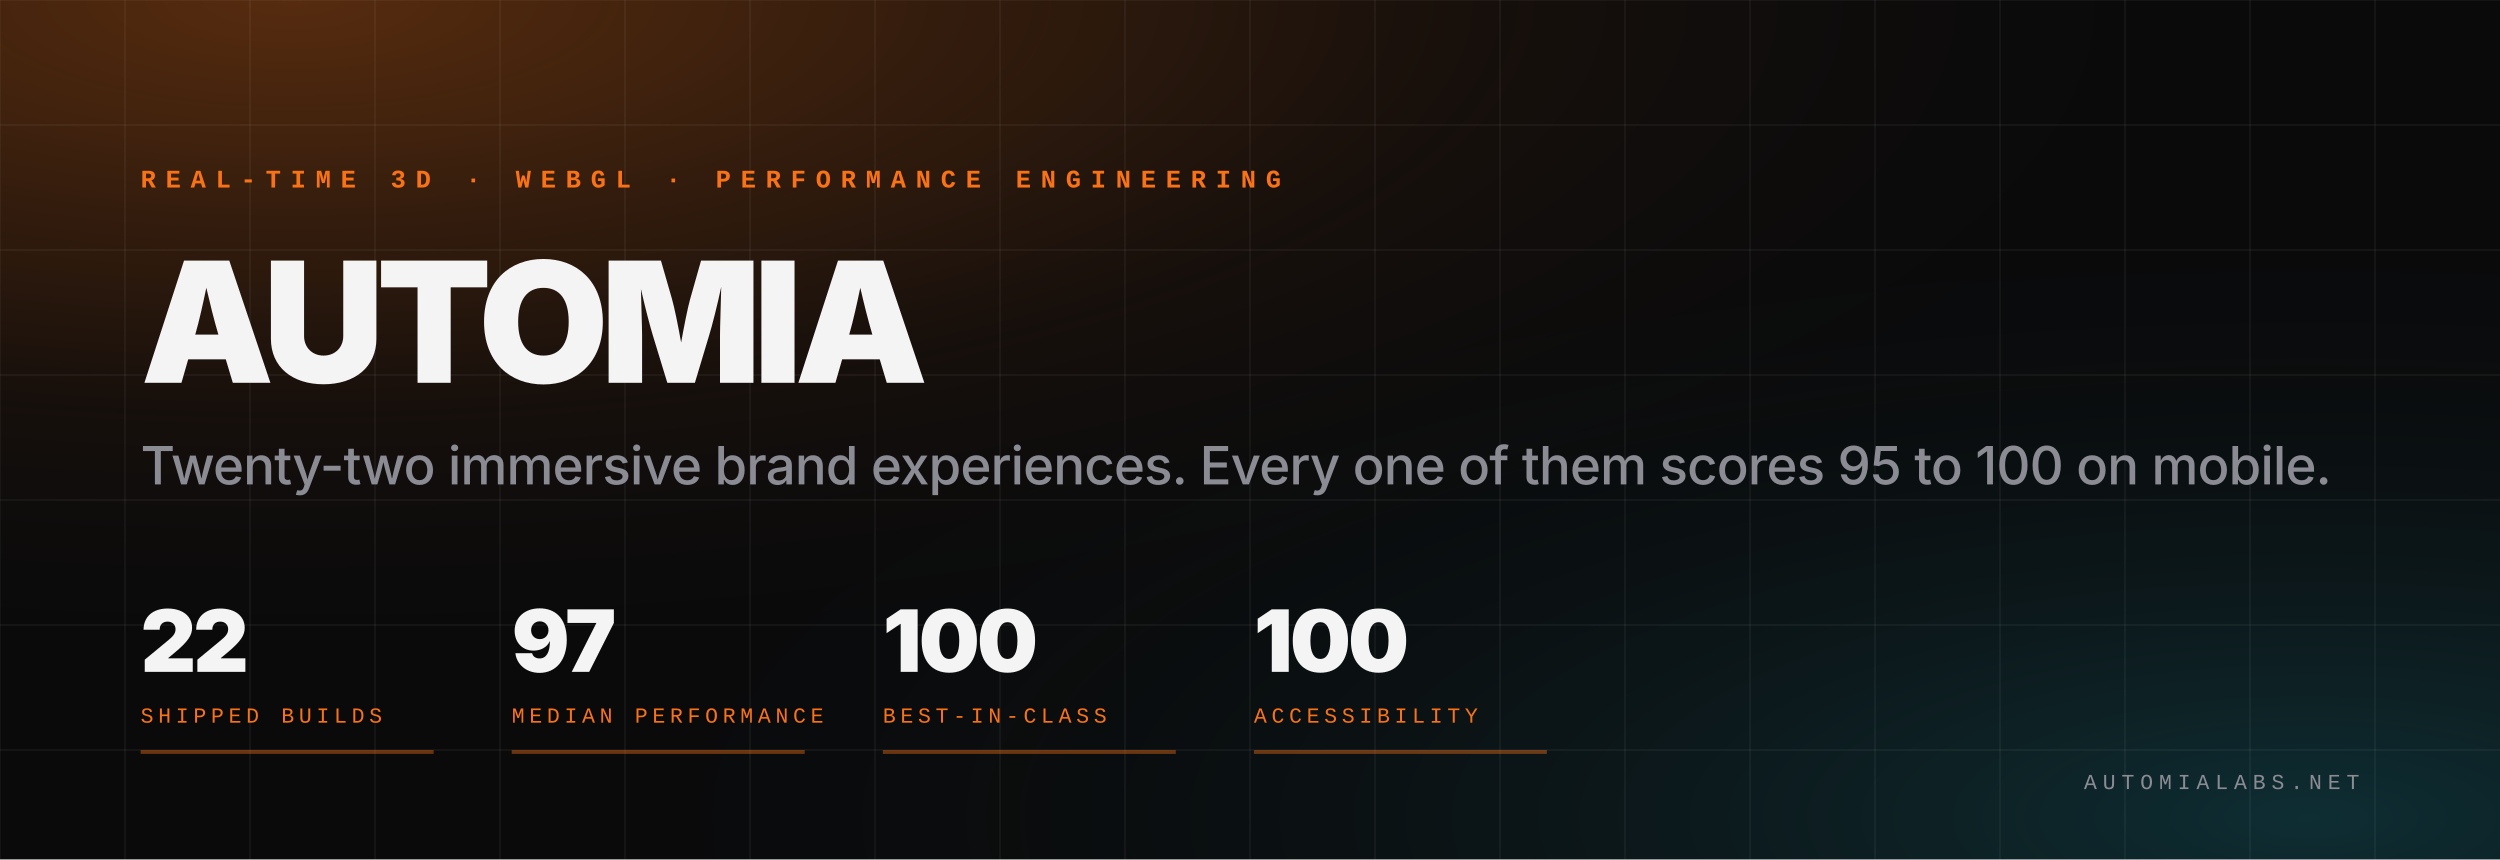
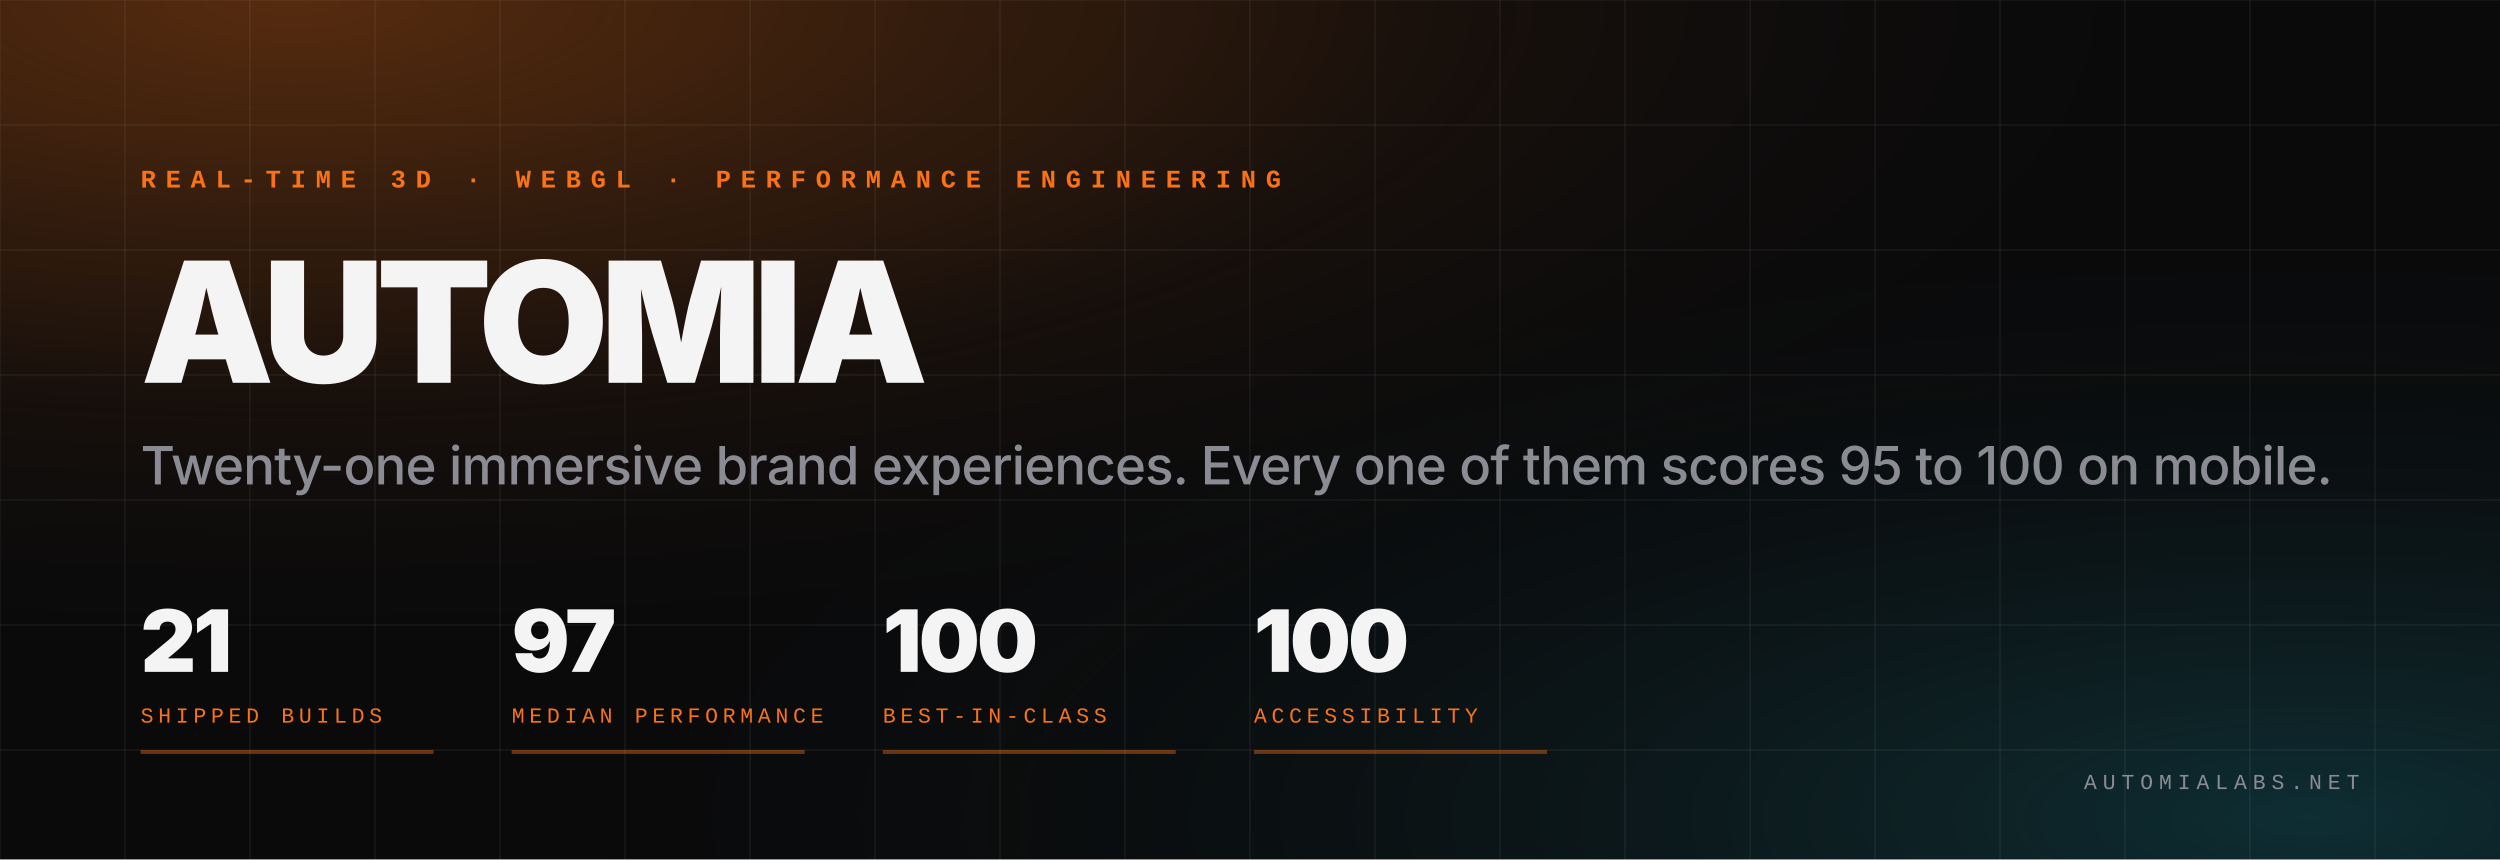
- <svg xmlns="http://www.w3.org/2000/svg" width="1280" height="440" viewBox="0 0 1280 440" role="img" aria-label="Automia: 22 real-time 3D web experiences, 95 to 100 Lighthouse performance">
+ <svg xmlns="http://www.w3.org/2000/svg" width="1280" height="440" viewBox="0 0 1280 440" role="img" aria-label="Automia: 21 real-time 3D web experiences, 95 to 100 Lighthouse performance">
  <defs>
    <radialGradient id="a" cx="12%" cy="0%" r="80%">
      <stop offset="0%" stop-color="#f97316" stop-opacity="0.32" />
      <stop offset="60%" stop-color="#f97316" stop-opacity="0.05" />
      <stop offset="100%" stop-color="#0a0a0b" stop-opacity="0" />
    </radialGradient>
    <radialGradient id="b" cx="92%" cy="95%" r="70%">
      <stop offset="0%" stop-color="#22d3ee" stop-opacity="0.18" />
      <stop offset="100%" stop-color="#0a0a0b" stop-opacity="0" />
    </radialGradient>
  </defs>
  <rect width="1280" height="440" fill="#0a0a0b" />
  <rect width="1280" height="440" fill="url(#a)" />
  <rect width="1280" height="440" fill="url(#b)" />
  <g stroke="#ffffff" stroke-opacity="0.045">
    <line x1="0" y1="0" x2="0" y2="440" />
    <line x1="64" y1="0" x2="64" y2="440" />
    <line x1="128" y1="0" x2="128" y2="440" />
    <line x1="192" y1="0" x2="192" y2="440" />
    <line x1="256" y1="0" x2="256" y2="440" />
    <line x1="320" y1="0" x2="320" y2="440" />
    <line x1="384" y1="0" x2="384" y2="440" />
    <line x1="448" y1="0" x2="448" y2="440" />
    <line x1="512" y1="0" x2="512" y2="440" />
    <line x1="576" y1="0" x2="576" y2="440" />
    <line x1="640" y1="0" x2="640" y2="440" />
    <line x1="704" y1="0" x2="704" y2="440" />
    <line x1="768" y1="0" x2="768" y2="440" />
    <line x1="832" y1="0" x2="832" y2="440" />
    <line x1="896" y1="0" x2="896" y2="440" />
    <line x1="960" y1="0" x2="960" y2="440" />
    <line x1="1024" y1="0" x2="1024" y2="440" />
    <line x1="1088" y1="0" x2="1088" y2="440" />
    <line x1="1152" y1="0" x2="1152" y2="440" />
    <line x1="1216" y1="0" x2="1216" y2="440" />
    <line x1="0" y1="0" x2="1280" y2="0" />
    <line x1="0" y1="64" x2="1280" y2="64" />
    <line x1="0" y1="128" x2="1280" y2="128" />
    <line x1="0" y1="192" x2="1280" y2="192" />
    <line x1="0" y1="256" x2="1280" y2="256" />
    <line x1="0" y1="320" x2="1280" y2="320" />
    <line x1="0" y1="384" x2="1280" y2="384" />
  </g>
  <text x="72" y="96" font-family="'SF Mono', 'Cascadia Mono', Consolas, 'Courier New', monospace" font-size="13" font-weight="600" letter-spacing="5" fill="#f97316">REAL-TIME 3D · WEBGL · PERFORMANCE ENGINEERING</text>
  <text x="72" y="196" font-family="Inter, -apple-system, 'Segoe UI', Helvetica, Arial, sans-serif" font-size="86" font-weight="900" letter-spacing="-4" fill="#f4f4f5">AUTOMIA</text>
-   <text x="72" y="248" font-family="Inter, -apple-system, 'Segoe UI', Helvetica, Arial, sans-serif" font-size="27" font-weight="500" letter-spacing="-0.4" fill="#8b8b93">Twenty-two immersive brand experiences. Every one of them scores 95 to 100 on mobile.</text>
-   <text x="72" y="344" font-family="Inter, -apple-system, 'Segoe UI', Helvetica, Arial, sans-serif" font-size="44" font-weight="900" letter-spacing="-1.5" fill="#f4f4f5">22</text>
+   <text x="72" y="248" font-family="Inter, -apple-system, 'Segoe UI', Helvetica, Arial, sans-serif" font-size="27" font-weight="500" letter-spacing="-0.4" fill="#8b8b93">Twenty-one immersive brand experiences. Every one of them scores 95 to 100 on mobile.</text>
+   <text x="72" y="344" font-family="Inter, -apple-system, 'Segoe UI', Helvetica, Arial, sans-serif" font-size="44" font-weight="900" letter-spacing="-1.5" fill="#f4f4f5">21</text>
  <text x="72" y="370" font-family="'SF Mono', 'Cascadia Mono', Consolas, 'Courier New', monospace" font-size="11" letter-spacing="2.4" fill="#f97316">SHIPPED BUILDS</text>
  <rect x="72" y="384" width="150" height="2" fill="#f97316" fill-opacity="0.4" />
  <text x="262" y="344" font-family="Inter, -apple-system, 'Segoe UI', Helvetica, Arial, sans-serif" font-size="44" font-weight="900" letter-spacing="-1.5" fill="#f4f4f5">97</text>
  <text x="262" y="370" font-family="'SF Mono', 'Cascadia Mono', Consolas, 'Courier New', monospace" font-size="11" letter-spacing="2.4" fill="#f97316">MEDIAN PERFORMANCE</text>
  <rect x="262" y="384" width="150" height="2" fill="#f97316" fill-opacity="0.4" />
  <text x="452" y="344" font-family="Inter, -apple-system, 'Segoe UI', Helvetica, Arial, sans-serif" font-size="44" font-weight="900" letter-spacing="-1.5" fill="#f4f4f5">100</text>
  <text x="452" y="370" font-family="'SF Mono', 'Cascadia Mono', Consolas, 'Courier New', monospace" font-size="11" letter-spacing="2.4" fill="#f97316">BEST-IN-CLASS</text>
  <rect x="452" y="384" width="150" height="2" fill="#f97316" fill-opacity="0.4" />
  <text x="642" y="344" font-family="Inter, -apple-system, 'Segoe UI', Helvetica, Arial, sans-serif" font-size="44" font-weight="900" letter-spacing="-1.5" fill="#f4f4f5">100</text>
  <text x="642" y="370" font-family="'SF Mono', 'Cascadia Mono', Consolas, 'Courier New', monospace" font-size="11" letter-spacing="2.4" fill="#f97316">ACCESSIBILITY</text>
  <rect x="642" y="384" width="150" height="2" fill="#f97316" fill-opacity="0.4" />
  <text x="1208" y="404" text-anchor="end" font-family="'SF Mono', 'Cascadia Mono', Consolas, 'Courier New', monospace" font-size="11" letter-spacing="3" fill="#8b8b93">AUTOMIALABS.NET</text>
</svg>
